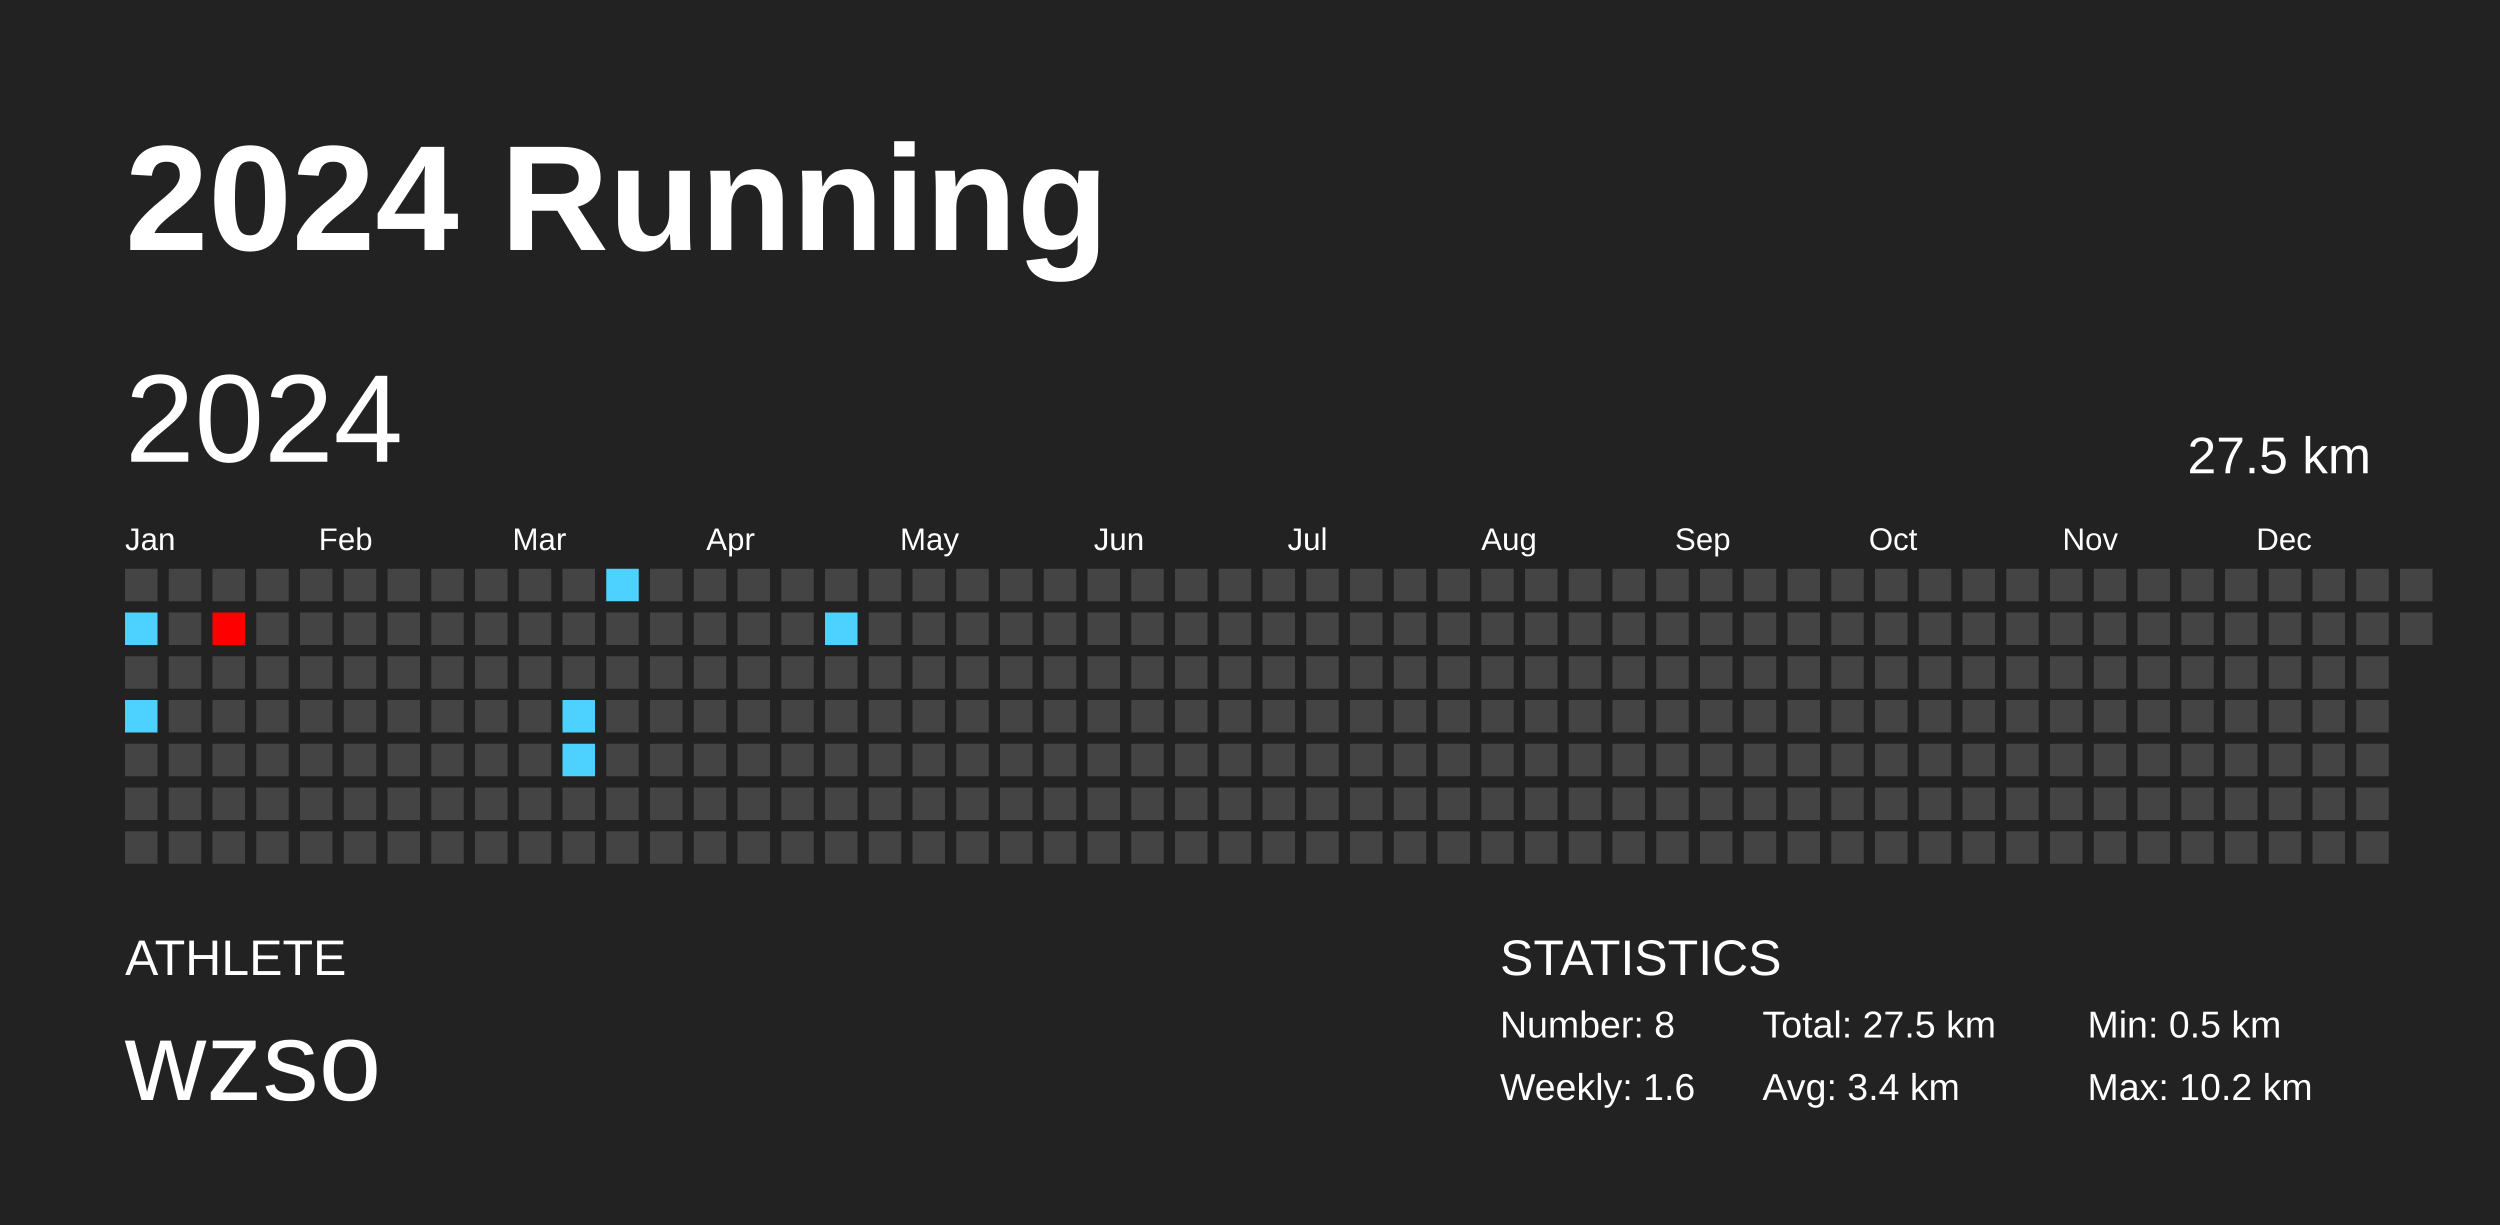
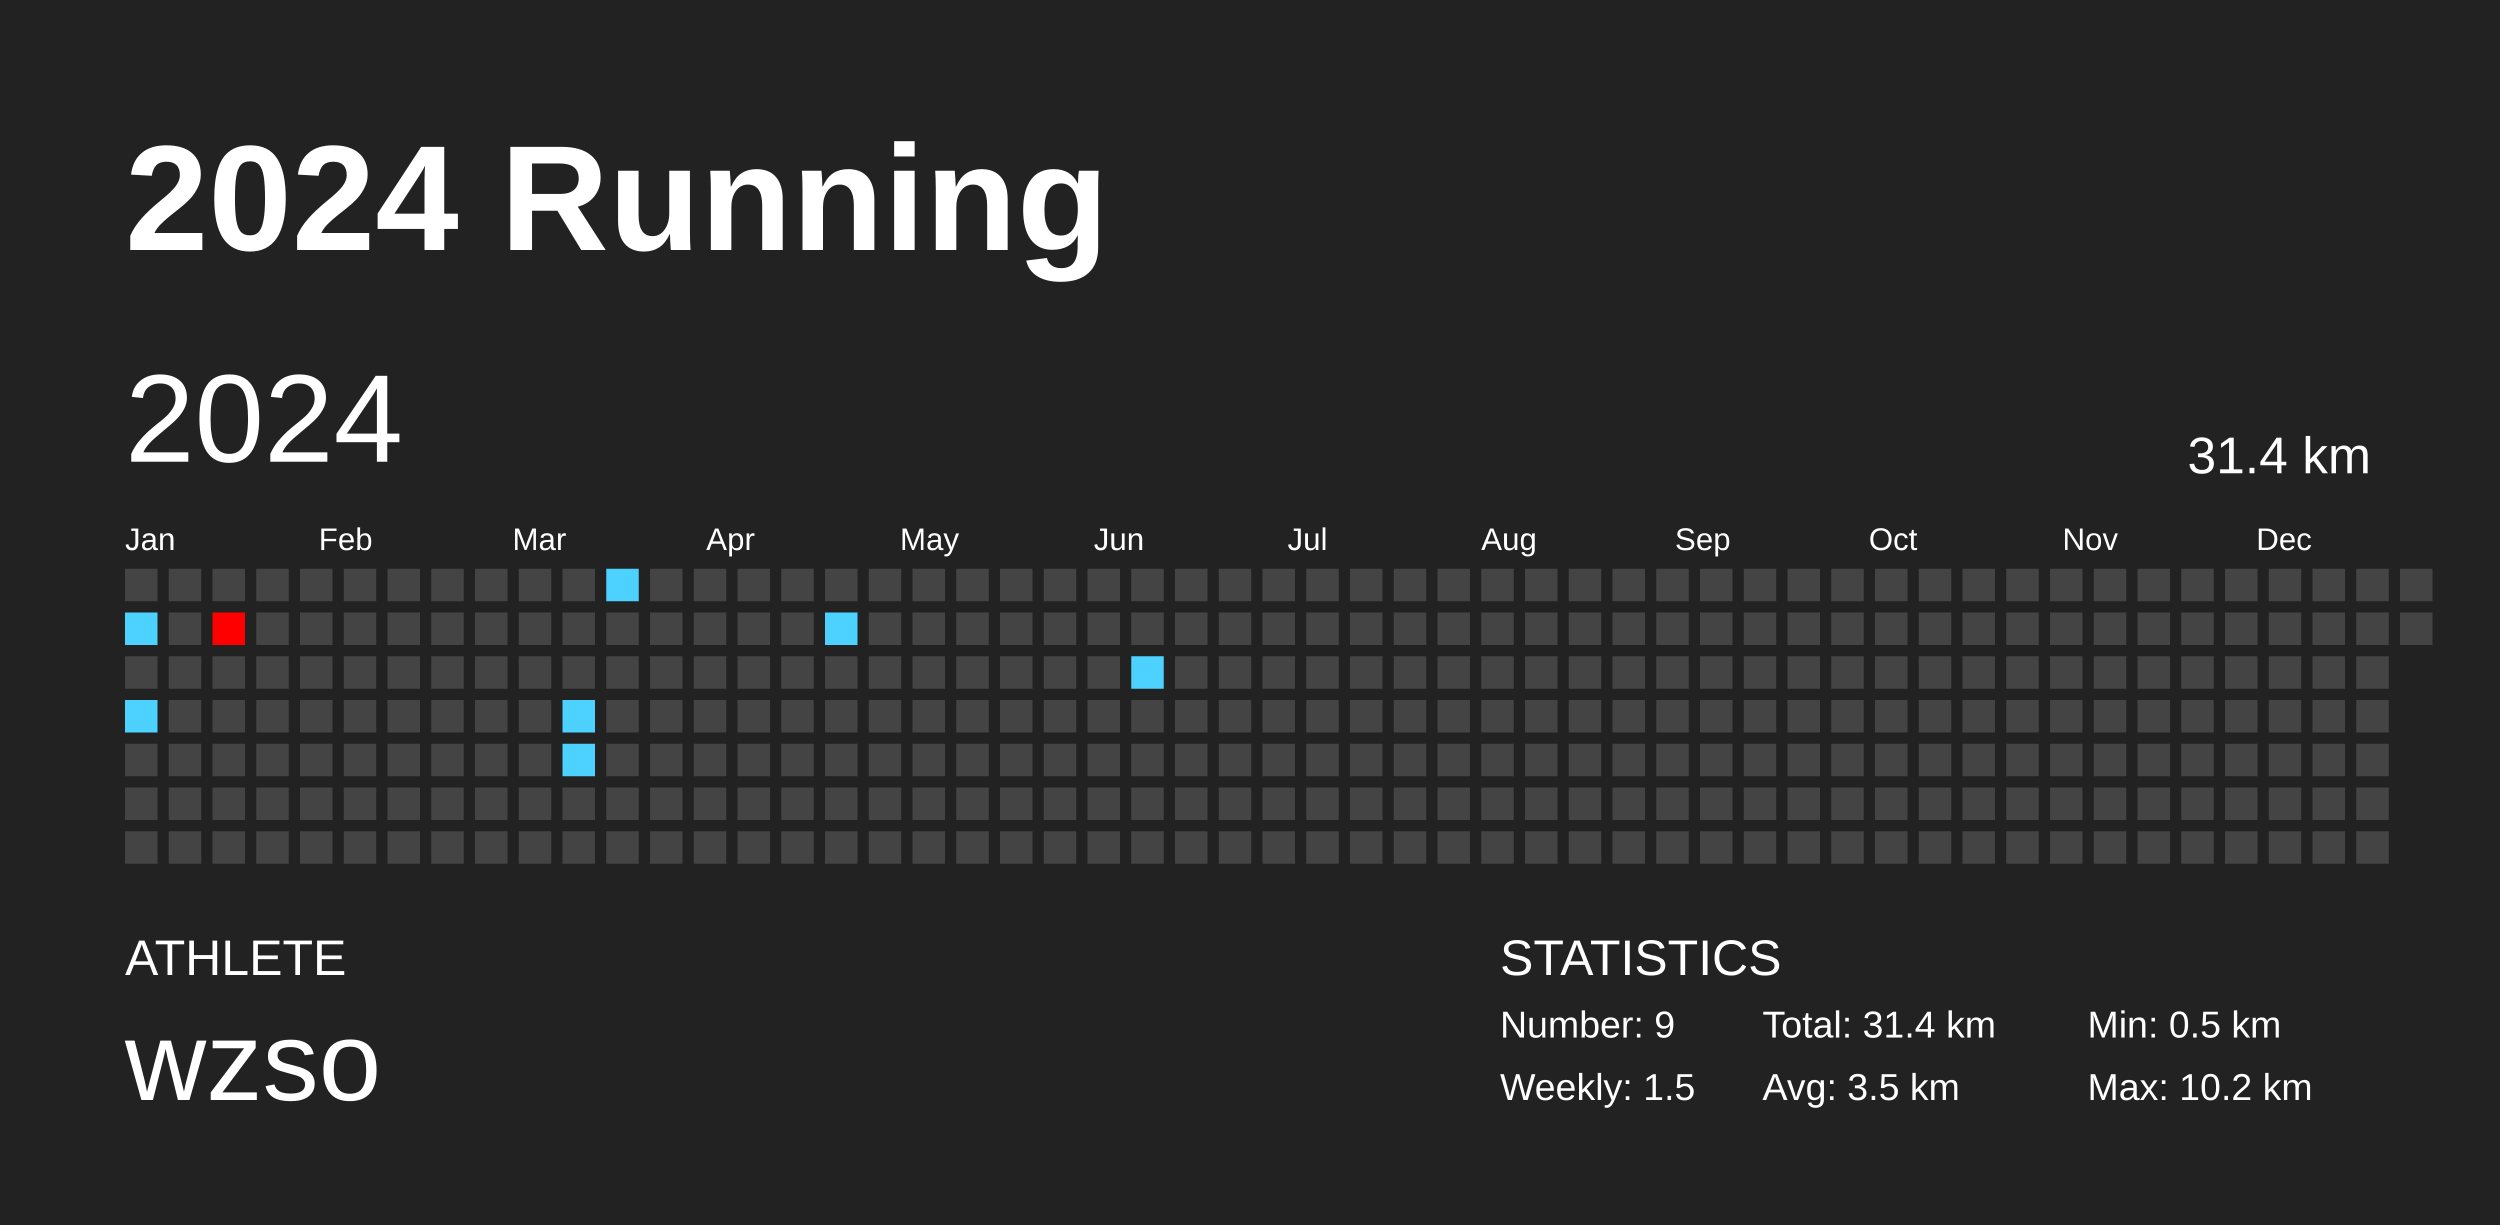
<svg xmlns="http://www.w3.org/2000/svg" baseProfile="full" height="98mm" version="1.1" viewBox="0,0,200,98" width="200mm">
  <defs />
  <rect fill="#222222" height="98" width="200" x="0" y="0" />
  <text fill="#FFFFFF" style="font-size:12px; font-family:Arial; font-weight:bold;" x="10" y="20">2024 Running</text>
  <text fill="#FFFFFF" style="font-size:4px; font-family:Arial" x="10" y="78">ATHLETE</text>
  <text fill="#FFFFFF" style="font-size:9px; font-family:Arial" x="10" y="88">wzso</text>
  <text fill="#FFFFFF" style="font-size:4px; font-family:Arial" x="120" y="78">STATISTICS</text>
-   <text fill="#FFFFFF" style="font-size:3px; font-family:Arial" x="120" y="83">Number: 8</text>
-   <text fill="#FFFFFF" style="font-size:3px; font-family:Arial" x="120" y="88">Weekly: 1.6</text>
-   <text fill="#FFFFFF" style="font-size:3px; font-family:Arial" x="141" y="83">Total: 27.5 km</text>
-   <text fill="#FFFFFF" style="font-size:3px; font-family:Arial" x="141" y="88">Avg: 3.4 km</text>
+   <text fill="#FFFFFF" style="font-size:3px; font-family:Arial" x="120" y="83">Number: 9</text>
+   <text fill="#FFFFFF" style="font-size:3px; font-family:Arial" x="120" y="88">Weekly: 1.5</text>
+   <text fill="#FFFFFF" style="font-size:3px; font-family:Arial" x="141" y="83">Total: 31.4 km</text>
+   <text fill="#FFFFFF" style="font-size:3px; font-family:Arial" x="141" y="88">Avg: 3.5 km</text>
  <text fill="#FFFFFF" style="font-size:3px; font-family:Arial" x="167" y="83">Min: 0.5 km</text>
  <text fill="#FFFFFF" style="font-size:3px; font-family:Arial" x="167" y="88">Max: 10.2 km</text>
  <text dominant-baseline="hanging" fill="#FFFFFF" style="font-size:10.0px; font-family:Arial;" x="10" y="30">2024</text>
-   <text dominant-baseline="hanging" fill="#FFFFFF" style="font-size:4.125px; font-family:Arial;" x="175" y="35">27.5 km</text>
+   <text dominant-baseline="hanging" fill="#FFFFFF" style="font-size:4.125px; font-family:Arial;" x="175" y="35">31.4 km</text>
  <text fill="#FFFFFF" style="font-size:2.5px; font-family:Arial" x="10.0" y="44">Jan</text>
  <text fill="#FFFFFF" style="font-size:2.5px; font-family:Arial" x="25.5" y="44">Feb</text>
  <text fill="#FFFFFF" style="font-size:2.5px; font-family:Arial" x="41.0" y="44">Mar</text>
  <text fill="#FFFFFF" style="font-size:2.5px; font-family:Arial" x="56.5" y="44">Apr</text>
  <text fill="#FFFFFF" style="font-size:2.5px; font-family:Arial" x="72.0" y="44">May</text>
  <text fill="#FFFFFF" style="font-size:2.5px; font-family:Arial" x="87.5" y="44">Jun</text>
  <text fill="#FFFFFF" style="font-size:2.5px; font-family:Arial" x="103.0" y="44">Jul</text>
  <text fill="#FFFFFF" style="font-size:2.5px; font-family:Arial" x="118.5" y="44">Aug</text>
  <text fill="#FFFFFF" style="font-size:2.5px; font-family:Arial" x="134.0" y="44">Sep</text>
  <text fill="#FFFFFF" style="font-size:2.5px; font-family:Arial" x="149.5" y="44">Oct</text>
  <text fill="#FFFFFF" style="font-size:2.5px; font-family:Arial" x="165.0" y="44">Nov</text>
  <text fill="#FFFFFF" style="font-size:2.5px; font-family:Arial" x="180.5" y="44">Dec</text>
  <rect fill="#444444" height="2.6" width="2.6" x="10.0" y="45.5" />
  <rect fill="#4dd2ff" height="2.6" width="2.6" x="10.0" y="49.0" />
  <rect fill="#444444" height="2.6" width="2.6" x="10.0" y="52.5" />
  <rect fill="#4dd2ff" height="2.6" width="2.6" x="10.0" y="56.0" />
  <rect fill="#444444" height="2.6" width="2.6" x="10.0" y="59.5" />
  <rect fill="#444444" height="2.6" width="2.6" x="10.0" y="63.0" />
  <rect fill="#444444" height="2.6" width="2.6" x="10.0" y="66.5" />
  <rect fill="#444444" height="2.6" width="2.6" x="13.5" y="45.5" />
  <rect fill="#444444" height="2.6" width="2.6" x="13.5" y="49.0" />
  <rect fill="#444444" height="2.6" width="2.6" x="13.5" y="52.5" />
  <rect fill="#444444" height="2.6" width="2.6" x="13.5" y="56.0" />
  <rect fill="#444444" height="2.6" width="2.6" x="13.5" y="59.5" />
  <rect fill="#444444" height="2.6" width="2.6" x="13.5" y="63.0" />
  <rect fill="#444444" height="2.6" width="2.6" x="13.5" y="66.5" />
  <rect fill="#444444" height="2.6" width="2.6" x="17.0" y="45.5" />
  <rect fill="#ff0000" height="2.6" width="2.6" x="17.0" y="49.0" />
  <rect fill="#444444" height="2.6" width="2.6" x="17.0" y="52.5" />
  <rect fill="#444444" height="2.6" width="2.6" x="17.0" y="56.0" />
  <rect fill="#444444" height="2.6" width="2.6" x="17.0" y="59.5" />
  <rect fill="#444444" height="2.6" width="2.6" x="17.0" y="63.0" />
  <rect fill="#444444" height="2.6" width="2.6" x="17.0" y="66.5" />
  <rect fill="#444444" height="2.6" width="2.6" x="20.5" y="45.5" />
  <rect fill="#444444" height="2.6" width="2.6" x="20.5" y="49.0" />
  <rect fill="#444444" height="2.6" width="2.6" x="20.5" y="52.5" />
  <rect fill="#444444" height="2.6" width="2.6" x="20.5" y="56.0" />
  <rect fill="#444444" height="2.6" width="2.6" x="20.5" y="59.5" />
  <rect fill="#444444" height="2.6" width="2.6" x="20.5" y="63.0" />
  <rect fill="#444444" height="2.6" width="2.6" x="20.5" y="66.5" />
  <rect fill="#444444" height="2.6" width="2.6" x="24.0" y="45.5" />
  <rect fill="#444444" height="2.6" width="2.6" x="24.0" y="49.0" />
  <rect fill="#444444" height="2.6" width="2.6" x="24.0" y="52.5" />
  <rect fill="#444444" height="2.6" width="2.6" x="24.0" y="56.0" />
  <rect fill="#444444" height="2.6" width="2.6" x="24.0" y="59.5" />
  <rect fill="#444444" height="2.6" width="2.6" x="24.0" y="63.0" />
  <rect fill="#444444" height="2.6" width="2.6" x="24.0" y="66.5" />
  <rect fill="#444444" height="2.6" width="2.6" x="27.5" y="45.5" />
  <rect fill="#444444" height="2.6" width="2.6" x="27.5" y="49.0" />
  <rect fill="#444444" height="2.6" width="2.6" x="27.5" y="52.5" />
  <rect fill="#444444" height="2.6" width="2.6" x="27.5" y="56.0" />
  <rect fill="#444444" height="2.6" width="2.6" x="27.5" y="59.5" />
  <rect fill="#444444" height="2.6" width="2.6" x="27.5" y="63.0" />
  <rect fill="#444444" height="2.6" width="2.6" x="27.5" y="66.5" />
  <rect fill="#444444" height="2.6" width="2.6" x="31.0" y="45.5" />
  <rect fill="#444444" height="2.6" width="2.6" x="31.0" y="49.0" />
  <rect fill="#444444" height="2.6" width="2.6" x="31.0" y="52.5" />
  <rect fill="#444444" height="2.6" width="2.6" x="31.0" y="56.0" />
  <rect fill="#444444" height="2.6" width="2.6" x="31.0" y="59.5" />
  <rect fill="#444444" height="2.6" width="2.6" x="31.0" y="63.0" />
  <rect fill="#444444" height="2.6" width="2.6" x="31.0" y="66.5" />
  <rect fill="#444444" height="2.6" width="2.6" x="34.5" y="45.5" />
  <rect fill="#444444" height="2.6" width="2.6" x="34.5" y="49.0" />
  <rect fill="#444444" height="2.6" width="2.6" x="34.5" y="52.5" />
  <rect fill="#444444" height="2.6" width="2.6" x="34.5" y="56.0" />
  <rect fill="#444444" height="2.6" width="2.6" x="34.5" y="59.5" />
  <rect fill="#444444" height="2.6" width="2.6" x="34.5" y="63.0" />
  <rect fill="#444444" height="2.6" width="2.6" x="34.5" y="66.5" />
  <rect fill="#444444" height="2.6" width="2.6" x="38.0" y="45.5" />
  <rect fill="#444444" height="2.6" width="2.6" x="38.0" y="49.0" />
  <rect fill="#444444" height="2.6" width="2.6" x="38.0" y="52.5" />
  <rect fill="#444444" height="2.6" width="2.6" x="38.0" y="56.0" />
  <rect fill="#444444" height="2.6" width="2.6" x="38.0" y="59.5" />
  <rect fill="#444444" height="2.6" width="2.6" x="38.0" y="63.0" />
  <rect fill="#444444" height="2.6" width="2.6" x="38.0" y="66.5" />
  <rect fill="#444444" height="2.6" width="2.6" x="41.5" y="45.5" />
  <rect fill="#444444" height="2.6" width="2.6" x="41.5" y="49.0" />
  <rect fill="#444444" height="2.6" width="2.6" x="41.5" y="52.5" />
  <rect fill="#444444" height="2.6" width="2.6" x="41.5" y="56.0" />
  <rect fill="#444444" height="2.6" width="2.6" x="41.5" y="59.5" />
  <rect fill="#444444" height="2.6" width="2.6" x="41.5" y="63.0" />
  <rect fill="#444444" height="2.6" width="2.6" x="41.5" y="66.5" />
  <rect fill="#444444" height="2.6" width="2.6" x="45.0" y="45.5" />
  <rect fill="#444444" height="2.6" width="2.6" x="45.0" y="49.0" />
  <rect fill="#444444" height="2.6" width="2.6" x="45.0" y="52.5" />
  <rect fill="#4dd2ff" height="2.6" width="2.6" x="45.0" y="56.0" />
  <rect fill="#4dd2ff" height="2.6" width="2.6" x="45.0" y="59.5" />
  <rect fill="#444444" height="2.6" width="2.6" x="45.0" y="63.0" />
  <rect fill="#444444" height="2.6" width="2.6" x="45.0" y="66.5" />
  <rect fill="#4dd2ff" height="2.6" width="2.6" x="48.5" y="45.5" />
  <rect fill="#444444" height="2.6" width="2.6" x="48.5" y="49.0" />
  <rect fill="#444444" height="2.6" width="2.6" x="48.5" y="52.5" />
  <rect fill="#444444" height="2.6" width="2.6" x="48.5" y="56.0" />
  <rect fill="#444444" height="2.6" width="2.6" x="48.5" y="59.5" />
  <rect fill="#444444" height="2.6" width="2.6" x="48.5" y="63.0" />
  <rect fill="#444444" height="2.6" width="2.6" x="48.5" y="66.5" />
  <rect fill="#444444" height="2.6" width="2.6" x="52.0" y="45.5" />
  <rect fill="#444444" height="2.6" width="2.6" x="52.0" y="49.0" />
  <rect fill="#444444" height="2.6" width="2.6" x="52.0" y="52.5" />
  <rect fill="#444444" height="2.6" width="2.6" x="52.0" y="56.0" />
  <rect fill="#444444" height="2.6" width="2.6" x="52.0" y="59.5" />
  <rect fill="#444444" height="2.6" width="2.6" x="52.0" y="63.0" />
  <rect fill="#444444" height="2.6" width="2.6" x="52.0" y="66.5" />
  <rect fill="#444444" height="2.6" width="2.6" x="55.5" y="45.5" />
  <rect fill="#444444" height="2.6" width="2.6" x="55.5" y="49.0" />
  <rect fill="#444444" height="2.6" width="2.6" x="55.5" y="52.5" />
  <rect fill="#444444" height="2.6" width="2.6" x="55.5" y="56.0" />
  <rect fill="#444444" height="2.6" width="2.6" x="55.5" y="59.5" />
  <rect fill="#444444" height="2.6" width="2.6" x="55.5" y="63.0" />
  <rect fill="#444444" height="2.6" width="2.6" x="55.5" y="66.5" />
  <rect fill="#444444" height="2.6" width="2.6" x="59.0" y="45.5" />
  <rect fill="#444444" height="2.6" width="2.6" x="59.0" y="49.0" />
  <rect fill="#444444" height="2.6" width="2.6" x="59.0" y="52.5" />
  <rect fill="#444444" height="2.6" width="2.6" x="59.0" y="56.0" />
  <rect fill="#444444" height="2.6" width="2.6" x="59.0" y="59.5" />
  <rect fill="#444444" height="2.6" width="2.6" x="59.0" y="63.0" />
  <rect fill="#444444" height="2.6" width="2.6" x="59.0" y="66.5" />
  <rect fill="#444444" height="2.6" width="2.6" x="62.5" y="45.5" />
  <rect fill="#444444" height="2.6" width="2.6" x="62.5" y="49.0" />
  <rect fill="#444444" height="2.6" width="2.6" x="62.5" y="52.5" />
  <rect fill="#444444" height="2.6" width="2.6" x="62.5" y="56.0" />
  <rect fill="#444444" height="2.6" width="2.6" x="62.5" y="59.5" />
  <rect fill="#444444" height="2.6" width="2.6" x="62.5" y="63.0" />
  <rect fill="#444444" height="2.6" width="2.6" x="62.5" y="66.5" />
  <rect fill="#444444" height="2.6" width="2.6" x="66.0" y="45.5" />
  <rect fill="#4dd2ff" height="2.6" width="2.6" x="66.0" y="49.0" />
  <rect fill="#444444" height="2.6" width="2.6" x="66.0" y="52.5" />
  <rect fill="#444444" height="2.6" width="2.6" x="66.0" y="56.0" />
  <rect fill="#444444" height="2.6" width="2.6" x="66.0" y="59.5" />
  <rect fill="#444444" height="2.6" width="2.6" x="66.0" y="63.0" />
  <rect fill="#444444" height="2.6" width="2.6" x="66.0" y="66.5" />
  <rect fill="#444444" height="2.6" width="2.6" x="69.5" y="45.5" />
  <rect fill="#444444" height="2.6" width="2.6" x="69.5" y="49.0" />
  <rect fill="#444444" height="2.6" width="2.6" x="69.5" y="52.5" />
  <rect fill="#444444" height="2.6" width="2.6" x="69.5" y="56.0" />
  <rect fill="#444444" height="2.6" width="2.6" x="69.5" y="59.5" />
  <rect fill="#444444" height="2.6" width="2.6" x="69.5" y="63.0" />
  <rect fill="#444444" height="2.6" width="2.6" x="69.5" y="66.5" />
  <rect fill="#444444" height="2.6" width="2.6" x="73.0" y="45.5" />
  <rect fill="#444444" height="2.6" width="2.6" x="73.0" y="49.0" />
  <rect fill="#444444" height="2.6" width="2.6" x="73.0" y="52.5" />
  <rect fill="#444444" height="2.6" width="2.6" x="73.0" y="56.0" />
  <rect fill="#444444" height="2.6" width="2.6" x="73.0" y="59.5" />
  <rect fill="#444444" height="2.6" width="2.6" x="73.0" y="63.0" />
  <rect fill="#444444" height="2.6" width="2.6" x="73.0" y="66.5" />
  <rect fill="#444444" height="2.6" width="2.6" x="76.5" y="45.5" />
  <rect fill="#444444" height="2.6" width="2.6" x="76.5" y="49.0" />
  <rect fill="#444444" height="2.6" width="2.6" x="76.5" y="52.5" />
  <rect fill="#444444" height="2.6" width="2.6" x="76.5" y="56.0" />
  <rect fill="#444444" height="2.6" width="2.6" x="76.5" y="59.5" />
  <rect fill="#444444" height="2.6" width="2.6" x="76.5" y="63.0" />
  <rect fill="#444444" height="2.6" width="2.6" x="76.5" y="66.5" />
  <rect fill="#444444" height="2.6" width="2.6" x="80.0" y="45.5" />
  <rect fill="#444444" height="2.6" width="2.6" x="80.0" y="49.0" />
  <rect fill="#444444" height="2.6" width="2.6" x="80.0" y="52.5" />
  <rect fill="#444444" height="2.6" width="2.6" x="80.0" y="56.0" />
  <rect fill="#444444" height="2.6" width="2.6" x="80.0" y="59.5" />
  <rect fill="#444444" height="2.6" width="2.6" x="80.0" y="63.0" />
  <rect fill="#444444" height="2.6" width="2.6" x="80.0" y="66.5" />
  <rect fill="#444444" height="2.6" width="2.6" x="83.5" y="45.5" />
  <rect fill="#444444" height="2.6" width="2.6" x="83.5" y="49.0" />
  <rect fill="#444444" height="2.6" width="2.6" x="83.5" y="52.5" />
  <rect fill="#444444" height="2.6" width="2.6" x="83.5" y="56.0" />
  <rect fill="#444444" height="2.6" width="2.6" x="83.5" y="59.5" />
  <rect fill="#444444" height="2.6" width="2.6" x="83.5" y="63.0" />
  <rect fill="#444444" height="2.6" width="2.6" x="83.5" y="66.5" />
  <rect fill="#444444" height="2.6" width="2.6" x="87.0" y="45.5" />
  <rect fill="#444444" height="2.6" width="2.6" x="87.0" y="49.0" />
  <rect fill="#444444" height="2.6" width="2.6" x="87.0" y="52.5" />
  <rect fill="#444444" height="2.6" width="2.6" x="87.0" y="56.0" />
  <rect fill="#444444" height="2.6" width="2.6" x="87.0" y="59.5" />
  <rect fill="#444444" height="2.6" width="2.6" x="87.0" y="63.0" />
  <rect fill="#444444" height="2.6" width="2.6" x="87.0" y="66.5" />
  <rect fill="#444444" height="2.6" width="2.6" x="90.5" y="45.5" />
  <rect fill="#444444" height="2.6" width="2.6" x="90.5" y="49.0" />
-   <rect fill="#444444" height="2.6" width="2.6" x="90.5" y="52.5" />
+   <rect fill="#4dd2ff" height="2.6" width="2.6" x="90.5" y="52.5" />
  <rect fill="#444444" height="2.6" width="2.6" x="90.5" y="56.0" />
  <rect fill="#444444" height="2.6" width="2.6" x="90.5" y="59.5" />
  <rect fill="#444444" height="2.6" width="2.6" x="90.5" y="63.0" />
  <rect fill="#444444" height="2.6" width="2.6" x="90.5" y="66.5" />
  <rect fill="#444444" height="2.6" width="2.6" x="94.0" y="45.5" />
  <rect fill="#444444" height="2.6" width="2.6" x="94.0" y="49.0" />
  <rect fill="#444444" height="2.6" width="2.6" x="94.0" y="52.5" />
  <rect fill="#444444" height="2.6" width="2.6" x="94.0" y="56.0" />
  <rect fill="#444444" height="2.6" width="2.6" x="94.0" y="59.5" />
  <rect fill="#444444" height="2.6" width="2.6" x="94.0" y="63.0" />
  <rect fill="#444444" height="2.6" width="2.6" x="94.0" y="66.5" />
  <rect fill="#444444" height="2.6" width="2.6" x="97.5" y="45.5" />
  <rect fill="#444444" height="2.6" width="2.6" x="97.5" y="49.0" />
  <rect fill="#444444" height="2.6" width="2.6" x="97.5" y="52.5" />
  <rect fill="#444444" height="2.6" width="2.6" x="97.5" y="56.0" />
  <rect fill="#444444" height="2.6" width="2.6" x="97.5" y="59.5" />
  <rect fill="#444444" height="2.6" width="2.6" x="97.5" y="63.0" />
  <rect fill="#444444" height="2.6" width="2.6" x="97.5" y="66.5" />
  <rect fill="#444444" height="2.6" width="2.6" x="101.0" y="45.5" />
  <rect fill="#444444" height="2.6" width="2.6" x="101.0" y="49.0" />
  <rect fill="#444444" height="2.6" width="2.6" x="101.0" y="52.5" />
  <rect fill="#444444" height="2.6" width="2.6" x="101.0" y="56.0" />
  <rect fill="#444444" height="2.6" width="2.6" x="101.0" y="59.5" />
  <rect fill="#444444" height="2.6" width="2.6" x="101.0" y="63.0" />
  <rect fill="#444444" height="2.6" width="2.6" x="101.0" y="66.5" />
  <rect fill="#444444" height="2.6" width="2.6" x="104.5" y="45.5" />
  <rect fill="#444444" height="2.6" width="2.6" x="104.5" y="49.0" />
  <rect fill="#444444" height="2.6" width="2.6" x="104.5" y="52.5" />
  <rect fill="#444444" height="2.6" width="2.6" x="104.5" y="56.0" />
  <rect fill="#444444" height="2.6" width="2.6" x="104.5" y="59.5" />
  <rect fill="#444444" height="2.6" width="2.6" x="104.5" y="63.0" />
  <rect fill="#444444" height="2.6" width="2.6" x="104.5" y="66.5" />
  <rect fill="#444444" height="2.6" width="2.6" x="108.0" y="45.5" />
  <rect fill="#444444" height="2.6" width="2.6" x="108.0" y="49.0" />
  <rect fill="#444444" height="2.6" width="2.6" x="108.0" y="52.5" />
  <rect fill="#444444" height="2.6" width="2.6" x="108.0" y="56.0" />
  <rect fill="#444444" height="2.6" width="2.6" x="108.0" y="59.5" />
  <rect fill="#444444" height="2.6" width="2.6" x="108.0" y="63.0" />
  <rect fill="#444444" height="2.6" width="2.6" x="108.0" y="66.5" />
  <rect fill="#444444" height="2.6" width="2.6" x="111.5" y="45.5" />
  <rect fill="#444444" height="2.6" width="2.6" x="111.5" y="49.0" />
  <rect fill="#444444" height="2.6" width="2.6" x="111.5" y="52.5" />
  <rect fill="#444444" height="2.6" width="2.6" x="111.5" y="56.0" />
  <rect fill="#444444" height="2.6" width="2.6" x="111.5" y="59.5" />
  <rect fill="#444444" height="2.6" width="2.6" x="111.5" y="63.0" />
  <rect fill="#444444" height="2.6" width="2.6" x="111.5" y="66.5" />
  <rect fill="#444444" height="2.6" width="2.6" x="115.0" y="45.5" />
  <rect fill="#444444" height="2.6" width="2.6" x="115.0" y="49.0" />
  <rect fill="#444444" height="2.6" width="2.6" x="115.0" y="52.5" />
  <rect fill="#444444" height="2.6" width="2.6" x="115.0" y="56.0" />
  <rect fill="#444444" height="2.6" width="2.6" x="115.0" y="59.5" />
  <rect fill="#444444" height="2.6" width="2.6" x="115.0" y="63.0" />
  <rect fill="#444444" height="2.6" width="2.6" x="115.0" y="66.5" />
  <rect fill="#444444" height="2.6" width="2.6" x="118.5" y="45.5" />
  <rect fill="#444444" height="2.6" width="2.6" x="118.5" y="49.0" />
  <rect fill="#444444" height="2.6" width="2.6" x="118.5" y="52.5" />
  <rect fill="#444444" height="2.6" width="2.6" x="118.5" y="56.0" />
  <rect fill="#444444" height="2.6" width="2.6" x="118.5" y="59.5" />
  <rect fill="#444444" height="2.6" width="2.6" x="118.5" y="63.0" />
  <rect fill="#444444" height="2.6" width="2.6" x="118.5" y="66.5" />
  <rect fill="#444444" height="2.6" width="2.6" x="122.0" y="45.5" />
  <rect fill="#444444" height="2.6" width="2.6" x="122.0" y="49.0" />
  <rect fill="#444444" height="2.6" width="2.6" x="122.0" y="52.5" />
  <rect fill="#444444" height="2.6" width="2.6" x="122.0" y="56.0" />
  <rect fill="#444444" height="2.6" width="2.6" x="122.0" y="59.5" />
  <rect fill="#444444" height="2.6" width="2.6" x="122.0" y="63.0" />
  <rect fill="#444444" height="2.6" width="2.6" x="122.0" y="66.5" />
  <rect fill="#444444" height="2.6" width="2.6" x="125.5" y="45.5" />
  <rect fill="#444444" height="2.6" width="2.6" x="125.5" y="49.0" />
  <rect fill="#444444" height="2.6" width="2.6" x="125.5" y="52.5" />
  <rect fill="#444444" height="2.6" width="2.6" x="125.5" y="56.0" />
  <rect fill="#444444" height="2.6" width="2.6" x="125.5" y="59.5" />
  <rect fill="#444444" height="2.6" width="2.6" x="125.5" y="63.0" />
  <rect fill="#444444" height="2.6" width="2.6" x="125.5" y="66.5" />
  <rect fill="#444444" height="2.6" width="2.6" x="129.0" y="45.5" />
  <rect fill="#444444" height="2.6" width="2.6" x="129.0" y="49.0" />
  <rect fill="#444444" height="2.6" width="2.6" x="129.0" y="52.5" />
  <rect fill="#444444" height="2.6" width="2.6" x="129.0" y="56.0" />
  <rect fill="#444444" height="2.6" width="2.6" x="129.0" y="59.5" />
  <rect fill="#444444" height="2.6" width="2.6" x="129.0" y="63.0" />
  <rect fill="#444444" height="2.6" width="2.6" x="129.0" y="66.5" />
  <rect fill="#444444" height="2.6" width="2.6" x="132.5" y="45.5" />
  <rect fill="#444444" height="2.6" width="2.6" x="132.5" y="49.0" />
  <rect fill="#444444" height="2.6" width="2.6" x="132.5" y="52.5" />
  <rect fill="#444444" height="2.6" width="2.6" x="132.5" y="56.0" />
  <rect fill="#444444" height="2.6" width="2.6" x="132.5" y="59.5" />
  <rect fill="#444444" height="2.6" width="2.6" x="132.5" y="63.0" />
  <rect fill="#444444" height="2.6" width="2.6" x="132.5" y="66.5" />
  <rect fill="#444444" height="2.6" width="2.6" x="136.0" y="45.5" />
  <rect fill="#444444" height="2.6" width="2.6" x="136.0" y="49.0" />
  <rect fill="#444444" height="2.6" width="2.6" x="136.0" y="52.5" />
  <rect fill="#444444" height="2.6" width="2.6" x="136.0" y="56.0" />
  <rect fill="#444444" height="2.6" width="2.6" x="136.0" y="59.5" />
  <rect fill="#444444" height="2.6" width="2.6" x="136.0" y="63.0" />
  <rect fill="#444444" height="2.6" width="2.6" x="136.0" y="66.5" />
  <rect fill="#444444" height="2.6" width="2.6" x="139.5" y="45.5" />
  <rect fill="#444444" height="2.6" width="2.6" x="139.5" y="49.0" />
  <rect fill="#444444" height="2.6" width="2.6" x="139.5" y="52.5" />
  <rect fill="#444444" height="2.6" width="2.6" x="139.5" y="56.0" />
  <rect fill="#444444" height="2.6" width="2.6" x="139.5" y="59.5" />
  <rect fill="#444444" height="2.6" width="2.6" x="139.5" y="63.0" />
  <rect fill="#444444" height="2.6" width="2.6" x="139.5" y="66.5" />
  <rect fill="#444444" height="2.6" width="2.6" x="143.0" y="45.5" />
  <rect fill="#444444" height="2.6" width="2.6" x="143.0" y="49.0" />
  <rect fill="#444444" height="2.6" width="2.6" x="143.0" y="52.5" />
  <rect fill="#444444" height="2.6" width="2.6" x="143.0" y="56.0" />
  <rect fill="#444444" height="2.6" width="2.6" x="143.0" y="59.5" />
  <rect fill="#444444" height="2.6" width="2.6" x="143.0" y="63.0" />
  <rect fill="#444444" height="2.6" width="2.6" x="143.0" y="66.5" />
  <rect fill="#444444" height="2.6" width="2.6" x="146.5" y="45.5" />
  <rect fill="#444444" height="2.6" width="2.6" x="146.5" y="49.0" />
  <rect fill="#444444" height="2.6" width="2.6" x="146.5" y="52.5" />
  <rect fill="#444444" height="2.6" width="2.6" x="146.5" y="56.0" />
  <rect fill="#444444" height="2.6" width="2.6" x="146.5" y="59.5" />
  <rect fill="#444444" height="2.6" width="2.6" x="146.5" y="63.0" />
  <rect fill="#444444" height="2.6" width="2.6" x="146.5" y="66.5" />
  <rect fill="#444444" height="2.6" width="2.6" x="150.0" y="45.5" />
  <rect fill="#444444" height="2.6" width="2.6" x="150.0" y="49.0" />
  <rect fill="#444444" height="2.6" width="2.6" x="150.0" y="52.5" />
  <rect fill="#444444" height="2.6" width="2.6" x="150.0" y="56.0" />
  <rect fill="#444444" height="2.6" width="2.6" x="150.0" y="59.5" />
  <rect fill="#444444" height="2.6" width="2.6" x="150.0" y="63.0" />
  <rect fill="#444444" height="2.6" width="2.6" x="150.0" y="66.5" />
  <rect fill="#444444" height="2.6" width="2.6" x="153.5" y="45.5" />
  <rect fill="#444444" height="2.6" width="2.6" x="153.5" y="49.0" />
  <rect fill="#444444" height="2.6" width="2.6" x="153.5" y="52.5" />
  <rect fill="#444444" height="2.6" width="2.6" x="153.5" y="56.0" />
  <rect fill="#444444" height="2.6" width="2.6" x="153.5" y="59.5" />
  <rect fill="#444444" height="2.6" width="2.6" x="153.5" y="63.0" />
  <rect fill="#444444" height="2.6" width="2.6" x="153.5" y="66.5" />
  <rect fill="#444444" height="2.6" width="2.6" x="157.0" y="45.5" />
  <rect fill="#444444" height="2.6" width="2.6" x="157.0" y="49.0" />
  <rect fill="#444444" height="2.6" width="2.6" x="157.0" y="52.5" />
  <rect fill="#444444" height="2.6" width="2.6" x="157.0" y="56.0" />
  <rect fill="#444444" height="2.6" width="2.6" x="157.0" y="59.5" />
  <rect fill="#444444" height="2.6" width="2.6" x="157.0" y="63.0" />
  <rect fill="#444444" height="2.6" width="2.6" x="157.0" y="66.5" />
  <rect fill="#444444" height="2.6" width="2.6" x="160.5" y="45.5" />
  <rect fill="#444444" height="2.6" width="2.6" x="160.5" y="49.0" />
  <rect fill="#444444" height="2.6" width="2.6" x="160.5" y="52.5" />
  <rect fill="#444444" height="2.6" width="2.6" x="160.5" y="56.0" />
  <rect fill="#444444" height="2.6" width="2.6" x="160.5" y="59.5" />
  <rect fill="#444444" height="2.6" width="2.6" x="160.5" y="63.0" />
  <rect fill="#444444" height="2.6" width="2.6" x="160.5" y="66.5" />
  <rect fill="#444444" height="2.6" width="2.6" x="164.0" y="45.5" />
  <rect fill="#444444" height="2.6" width="2.6" x="164.0" y="49.0" />
  <rect fill="#444444" height="2.6" width="2.6" x="164.0" y="52.5" />
  <rect fill="#444444" height="2.6" width="2.6" x="164.0" y="56.0" />
  <rect fill="#444444" height="2.6" width="2.6" x="164.0" y="59.5" />
  <rect fill="#444444" height="2.6" width="2.6" x="164.0" y="63.0" />
  <rect fill="#444444" height="2.6" width="2.6" x="164.0" y="66.5" />
  <rect fill="#444444" height="2.6" width="2.6" x="167.5" y="45.5" />
  <rect fill="#444444" height="2.6" width="2.6" x="167.5" y="49.0" />
  <rect fill="#444444" height="2.6" width="2.6" x="167.5" y="52.5" />
  <rect fill="#444444" height="2.6" width="2.6" x="167.5" y="56.0" />
  <rect fill="#444444" height="2.6" width="2.6" x="167.5" y="59.5" />
  <rect fill="#444444" height="2.6" width="2.6" x="167.5" y="63.0" />
  <rect fill="#444444" height="2.6" width="2.6" x="167.5" y="66.5" />
  <rect fill="#444444" height="2.6" width="2.6" x="171.0" y="45.5" />
  <rect fill="#444444" height="2.6" width="2.6" x="171.0" y="49.0" />
  <rect fill="#444444" height="2.6" width="2.6" x="171.0" y="52.5" />
  <rect fill="#444444" height="2.6" width="2.6" x="171.0" y="56.0" />
  <rect fill="#444444" height="2.6" width="2.6" x="171.0" y="59.5" />
  <rect fill="#444444" height="2.6" width="2.6" x="171.0" y="63.0" />
  <rect fill="#444444" height="2.6" width="2.6" x="171.0" y="66.5" />
  <rect fill="#444444" height="2.6" width="2.6" x="174.5" y="45.5" />
  <rect fill="#444444" height="2.6" width="2.6" x="174.5" y="49.0" />
  <rect fill="#444444" height="2.6" width="2.6" x="174.5" y="52.5" />
  <rect fill="#444444" height="2.6" width="2.6" x="174.5" y="56.0" />
  <rect fill="#444444" height="2.6" width="2.6" x="174.5" y="59.5" />
  <rect fill="#444444" height="2.6" width="2.6" x="174.5" y="63.0" />
  <rect fill="#444444" height="2.6" width="2.6" x="174.5" y="66.5" />
  <rect fill="#444444" height="2.6" width="2.6" x="178.0" y="45.5" />
  <rect fill="#444444" height="2.6" width="2.6" x="178.0" y="49.0" />
  <rect fill="#444444" height="2.6" width="2.6" x="178.0" y="52.5" />
  <rect fill="#444444" height="2.6" width="2.6" x="178.0" y="56.0" />
  <rect fill="#444444" height="2.6" width="2.6" x="178.0" y="59.5" />
  <rect fill="#444444" height="2.6" width="2.6" x="178.0" y="63.0" />
  <rect fill="#444444" height="2.6" width="2.6" x="178.0" y="66.5" />
  <rect fill="#444444" height="2.6" width="2.6" x="181.5" y="45.5" />
  <rect fill="#444444" height="2.6" width="2.6" x="181.5" y="49.0" />
  <rect fill="#444444" height="2.6" width="2.6" x="181.5" y="52.5" />
  <rect fill="#444444" height="2.6" width="2.6" x="181.5" y="56.0" />
  <rect fill="#444444" height="2.6" width="2.6" x="181.5" y="59.5" />
  <rect fill="#444444" height="2.6" width="2.6" x="181.5" y="63.0" />
  <rect fill="#444444" height="2.6" width="2.6" x="181.5" y="66.5" />
  <rect fill="#444444" height="2.6" width="2.6" x="185.0" y="45.5" />
  <rect fill="#444444" height="2.6" width="2.6" x="185.0" y="49.0" />
  <rect fill="#444444" height="2.6" width="2.6" x="185.0" y="52.5" />
  <rect fill="#444444" height="2.6" width="2.6" x="185.0" y="56.0" />
  <rect fill="#444444" height="2.6" width="2.6" x="185.0" y="59.5" />
  <rect fill="#444444" height="2.6" width="2.6" x="185.0" y="63.0" />
  <rect fill="#444444" height="2.6" width="2.6" x="185.0" y="66.5" />
  <rect fill="#444444" height="2.6" width="2.6" x="188.5" y="45.5" />
  <rect fill="#444444" height="2.6" width="2.6" x="188.5" y="49.0" />
  <rect fill="#444444" height="2.6" width="2.6" x="188.5" y="52.5" />
  <rect fill="#444444" height="2.6" width="2.6" x="188.5" y="56.0" />
  <rect fill="#444444" height="2.6" width="2.6" x="188.5" y="59.5" />
  <rect fill="#444444" height="2.6" width="2.6" x="188.5" y="63.0" />
  <rect fill="#444444" height="2.6" width="2.6" x="188.5" y="66.5" />
  <rect fill="#444444" height="2.6" width="2.6" x="192.0" y="45.5" />
  <rect fill="#444444" height="2.6" width="2.6" x="192.0" y="49.0" />
</svg>
